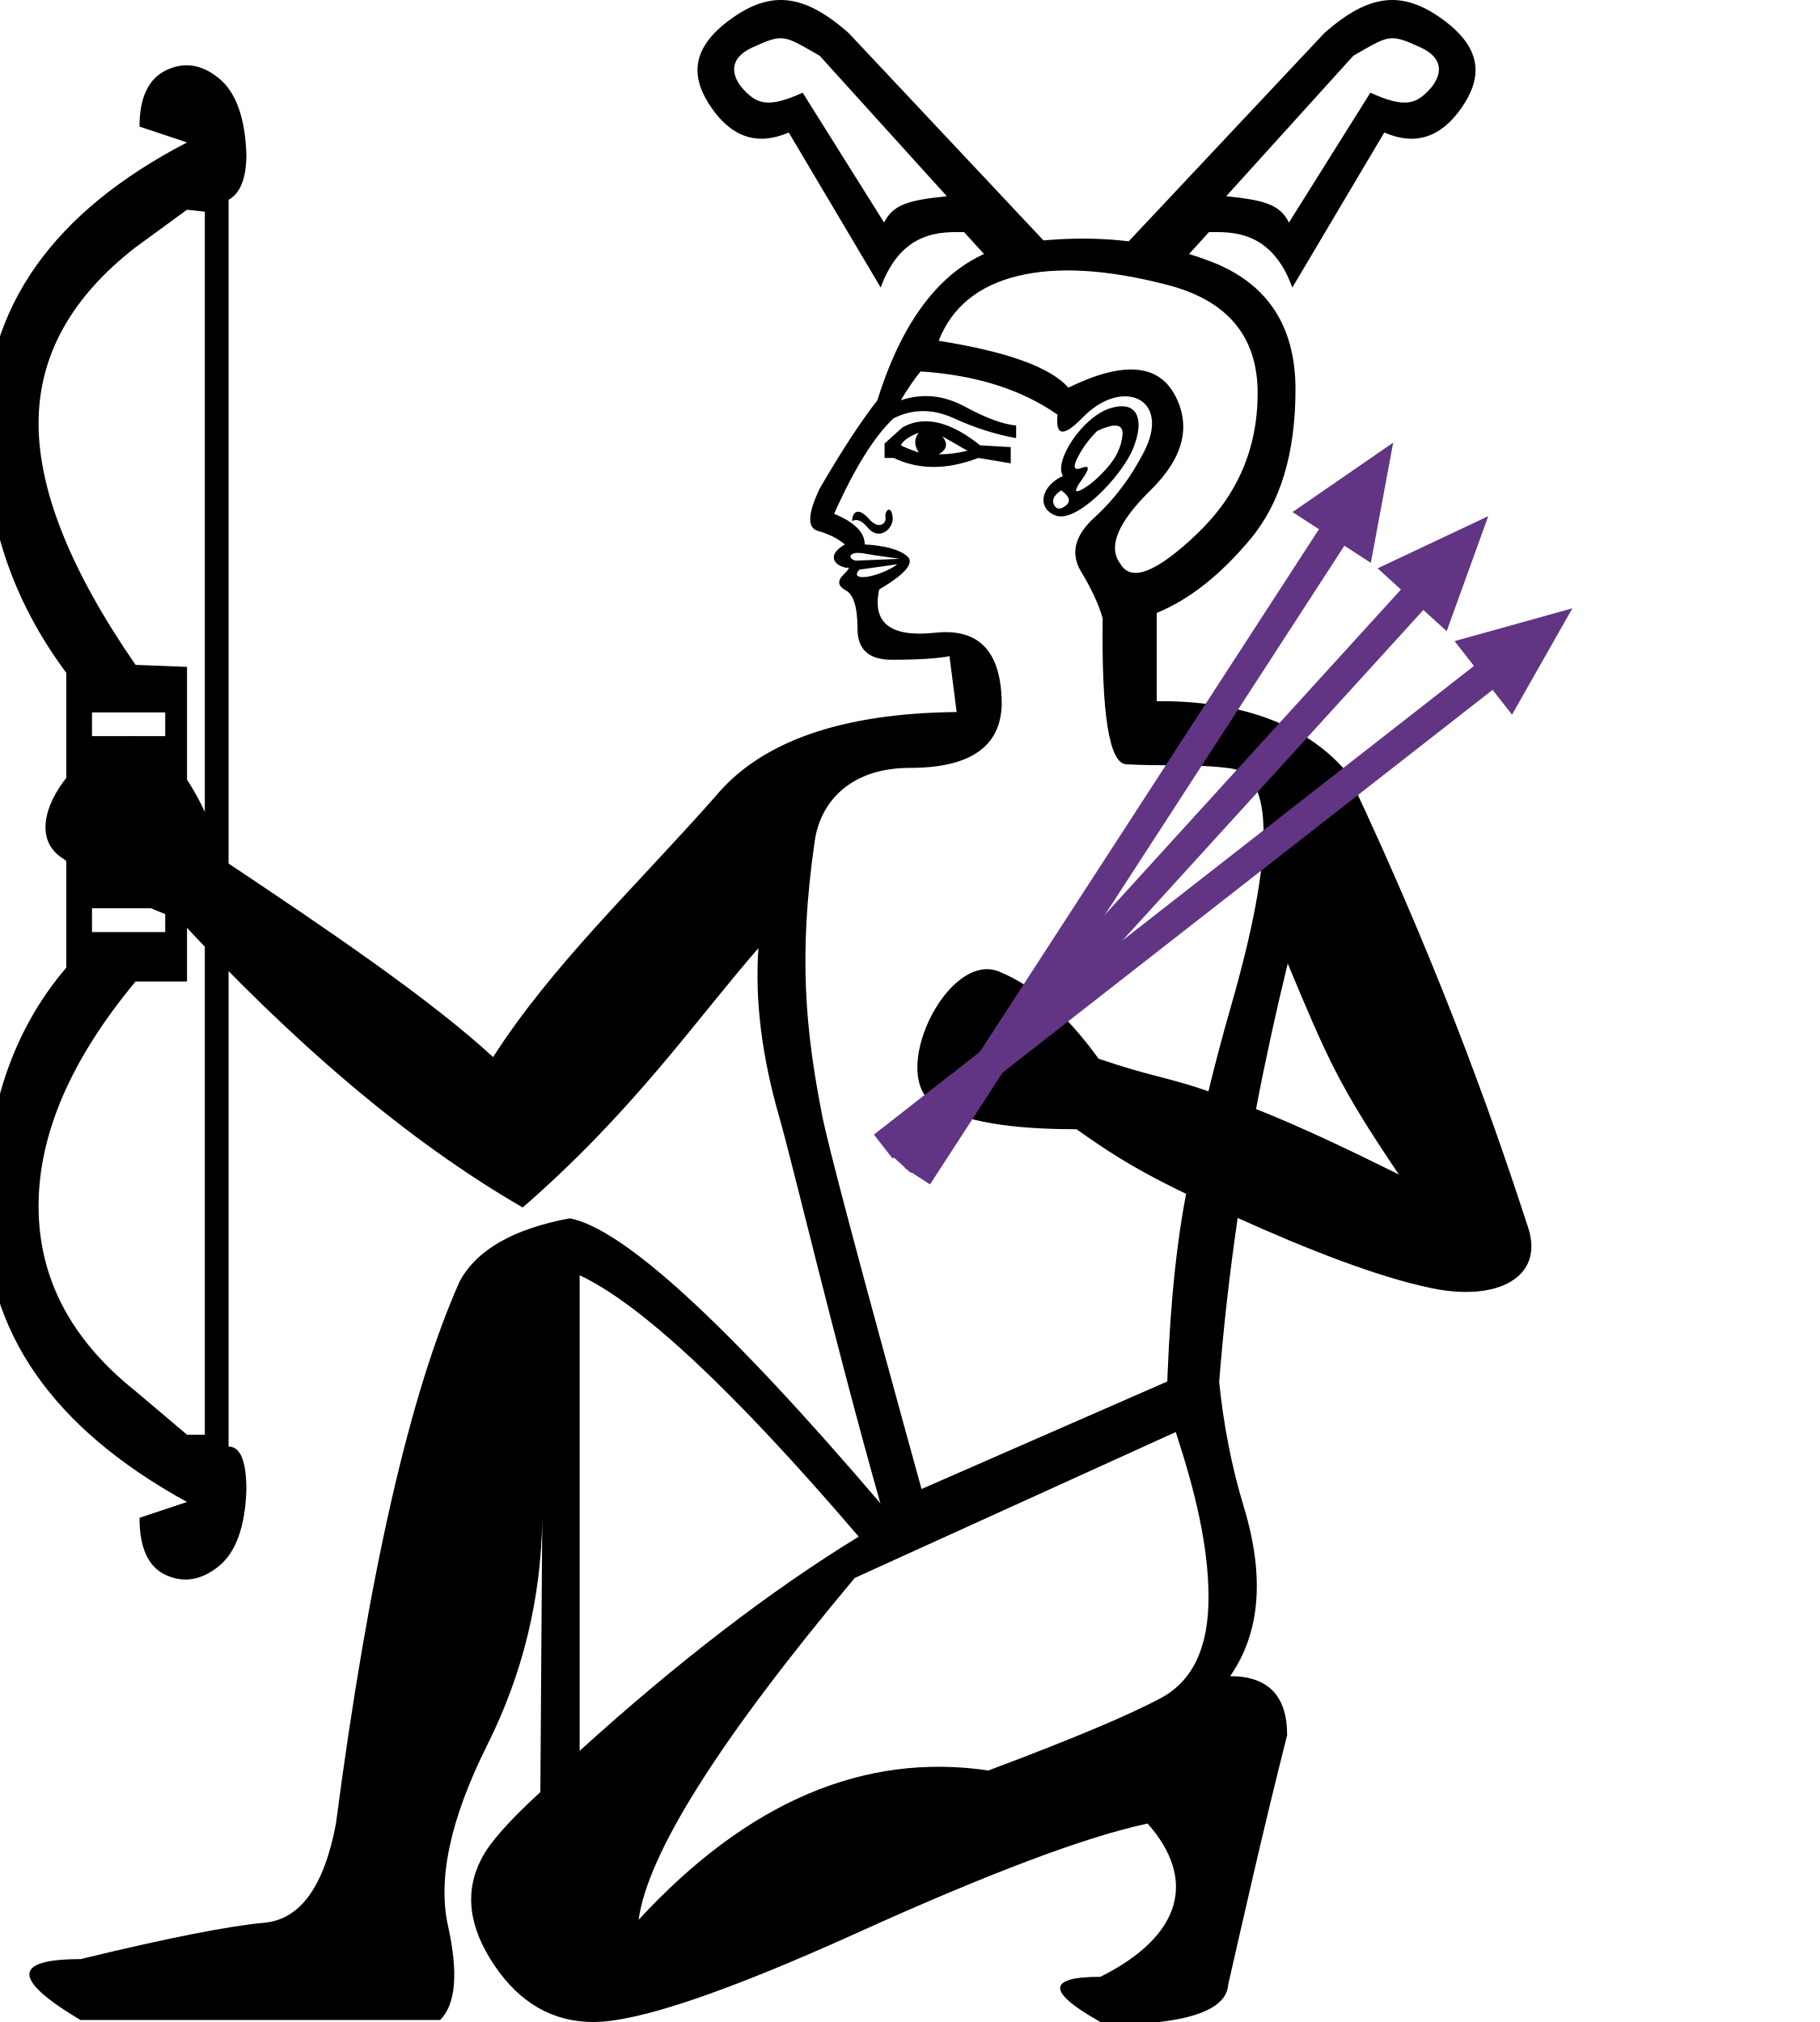
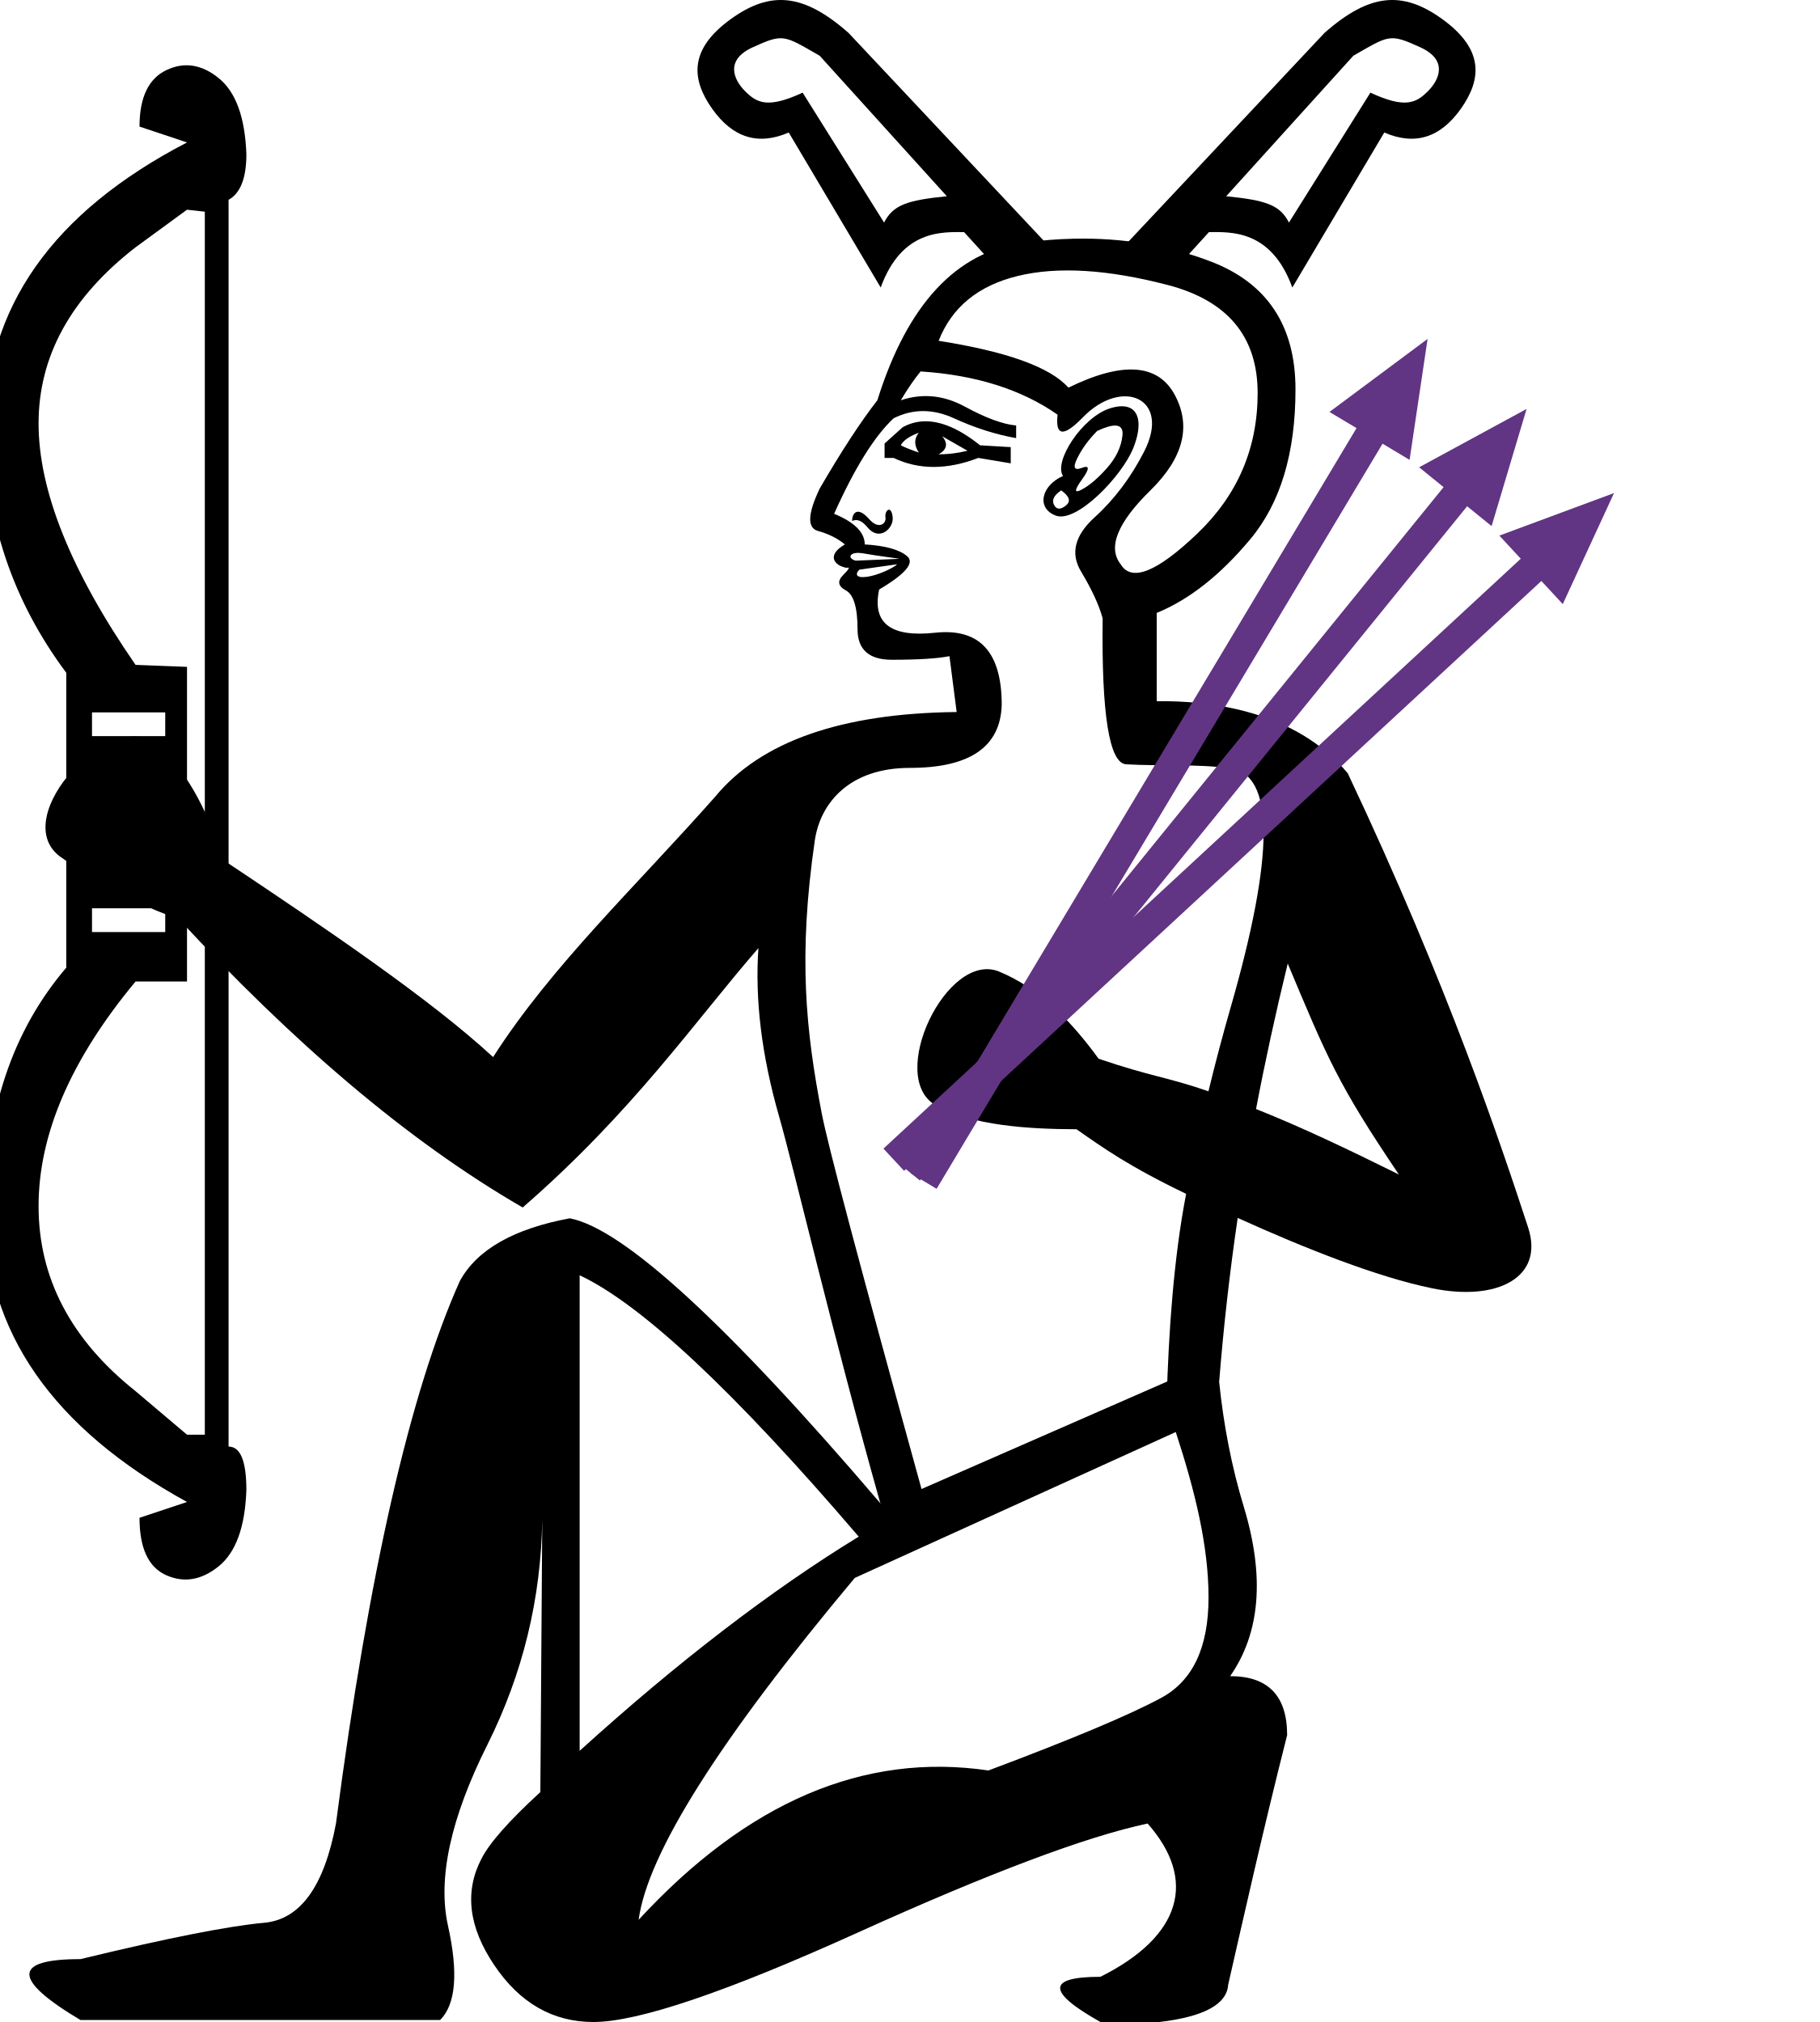
<svg xmlns="http://www.w3.org/2000/svg" xmlns:xlink="http://www.w3.org/1999/xlink" width="900" height="1000" id="svg1333" version="1.1">
  <defs id="defs1338">
+     <marker style="overflow:visible" id="Triangle" refX="0" refY="0" orient="auto-start-reverse" markerWidth="1" markerHeight="1" viewBox="0 0 1 1">
+       <path transform="scale(0.5)" style="fill:context-stroke;fill-rule:evenodd;stroke:context-stroke;stroke-width:1pt" d="M 5.77,0 -2.88,5 V -5 Z" id="path135" />
+     </marker>
    <marker style="overflow:visible" id="marker3" refX="0" refY="0" orient="auto-start-reverse" markerWidth="0.7" markerHeight="0.5" viewBox="0 0 1 1" preserveAspectRatio="none">
      <path transform="scale(0.5)" style="fill:context-stroke;fill-rule:evenodd;stroke:context-stroke;stroke-width:1pt" d="M 5.77,0 -2.88,5 V -5 Z" id="path3" />
-     </marker>
-     <marker style="overflow:visible" id="Triangle" refX="0" refY="0" orient="auto-start-reverse" markerWidth="1" markerHeight="1" viewBox="0 0 1 1">
-       <path transform="scale(0.5)" style="fill:context-stroke;fill-rule:evenodd;stroke:context-stroke;stroke-width:1pt" d="M 5.77,0 -2.88,5 V -5 Z" id="path135" />
    </marker>
  </defs>
  <path style="fill:#000000;stroke:none;stroke-width:1" d="m 439.617,252.076 c -1.049,-0.028 -2.073,1.848 -1.744,3.811 0.51,3.06 -3.335,6.246 -8.021,0.891 -5.717,-6.534 -8.467,-3.234 -8.467,0.893 2.377,-1.188 4.901,-0.149 7.574,3.119 5.889,7.198 13.022,0.505 12.479,-4.902 -0.276,-2.755 -1.055,-3.79 -1.82,-3.811 z" id="path16" />
  <path style="fill:#000000;stroke:none;stroke-width:1" d="m 456.975,208.365 c -3.748,0.116 -7.293,1.102 -10.635,2.959 l -8.914,8.021 v 7.129 h 4.457 c 12.477,5.942 26.441,5.942 41.889,0 l 16.043,2.674 v -8.02 l -15.15,-0.893 c -10.212,-8.17 -19.443,-12.126 -27.689,-11.871 z m -2.615,5.633 c -2.377,2.971 -2.377,6.24 0,9.805 -3.565,-1.188 -6.534,-2.378 -8.91,-3.566 1.188,-2.377 4.157,-4.456 8.91,-6.238 z m 11.588,1.783 12.477,7.131 c -4.753,1.188 -9.506,1.781 -14.26,1.781 4.16,-2.377 4.754,-5.347 1.783,-8.912 z" id="path15" />
  <path style="fill:#000000;stroke:none;stroke-width:1" d="m 555.477,200.932 c -1.863,-0.107 -4.077,0.216 -6.645,1.033 -13.644,4.341 -27.931,26.286 -23.172,33.424 -10.841,4.818 -13.279,15.965 -3.566,19.607 10.25,3.844 32.721,-19.412 38.324,-33.422 4.648,-11.62 3.134,-20.179 -4.941,-20.643 z m -3.914,9.531 c 2.674,0.073 3.842,1.698 3.508,4.873 -0.594,5.645 -3.12,10.993 -7.576,16.043 -4.456,5.05 -8.615,8.614 -12.477,10.693 -3.862,2.08 -3.862,0.445 0,-4.902 3.862,-5.348 3.862,-7.276 0,-5.791 -3.862,1.485 -4.603,-0.151 -2.227,-4.904 2.377,-4.753 5.644,-9.208 9.803,-13.367 3.899,-1.82 6.889,-2.701 8.969,-2.645 z m -26.795,32.055 c 4.159,2.971 4.904,5.497 2.23,7.576 -2.674,2.08 -4.607,1.931 -5.795,-0.445 -1.188,-2.377 -3.7e-4,-4.754 3.564,-7.131 z" id="path14" />
  <path style="fill:#000000;stroke:none;stroke-width:1" d="m 531.146,118.051 c -8.04,0.167 -16.254,0.808 -24.646,1.922 -33.57,4.456 -57.783,30.45 -72.637,77.982 -8.318,10.695 -17.825,25.253 -28.52,43.672 -5.942,12.477 -6.24,19.458 -0.893,20.943 5.347,1.485 9.804,3.715 13.369,6.686 -9.331,5.332 -5.281,10.555 0.891,11.584 1.782,-0.594 1.189,0.596 -1.781,3.566 -2.971,2.971 -2.526,5.495 1.336,7.574 3.862,2.08 5.793,8.467 5.793,19.162 0,10.101 5.645,15.15 16.934,15.15 13.071,0 22.578,-0.593 28.52,-1.781 l 3.564,27.629 c -57.039,0.594 -96.848,14.555 -119.426,41.887 -39.275,44.461 -80.856,83.517 -109.807,128.771 -30.963,-28.63 -82.909,-63.794 -133.752,-97.705 -5.983,-20.34 -16.214,-42.673 -32.527,-56.881 -21.92,-18.954 -73.644,35.417 -48.186,55.174 18.159,12.97 37.892,23.848 59.016,31.123 55.922,60.295 112.104,109.113 170.078,142.666 54.629,-47.466 85.078,-92.04 116.568,-128.283 -1.782,25.549 1.635,53.325 10.25,83.33 7.09,24.694 26.648,108.368 50.037,191.215 l 22.563,0.926 c -33.754,-122.259 -48.581,-178.318 -51.569,-193.882 -7.846,-40.866 -11.699,-77.575 -3.411,-134.7 2.735,-18.853 17.288,-36.014 46.996,-36.014 29.708,0 44.857,-10.398 45.451,-31.193 0,-26.143 -10.991,-38.025 -32.975,-35.648 -21.984,2.377 -31.194,-4.752 -27.629,-21.389 13.072,-7.724 17.676,-13.222 13.814,-16.49 -3.862,-3.268 -10.845,-5.197 -20.945,-5.791 0,-5.942 -5.05,-10.993 -15.15,-15.152 10.101,-22.578 19.904,-38.322 29.41,-47.234 9.506,-4.753 19.46,-4.753 29.857,0 10.398,4.753 20.647,8.02 30.748,9.803 v -6.24 c -6.536,-0.594 -15.003,-3.713 -25.4,-9.357 -10.398,-5.644 -20.944,-6.684 -31.639,-3.119 3.565,-5.942 6.832,-10.695 9.803,-14.26 27.331,1.782 49.91,8.913 67.734,21.391 -1.188,10.695 2.972,11.14 12.479,1.336 19.308,-19.912 43.906,-9.659 30.301,16.934 -6.536,12.774 -14.704,23.619 -24.508,32.531 -9.804,8.912 -12.033,17.824 -6.686,26.736 5.347,8.912 8.913,16.638 10.695,23.174 -0.594,47.533 3.266,71.593 11.584,72.188 17.162,1.021 34.539,-0.313 51.539,1.996 21.915,2.976 21.927,42.692 0.154,118.322 -3.892,13.52 -7.546,27.322 -10.961,41.406 -21.076,-7.273 -27.68,-7.062 -54.324,-16.113 -12.629,-17.449 -29.004,-34.889 -49.312,-43.15 -25.733,-10.292 -55.736,52.388 -31.184,66.207 17.722,9.975 45.69,11.776 69.586,11.83 12.982,9.098 25.8,18.296 54.201,31.945 -6.098,31.484 -8.676,67.952 -9.621,102.342 l 25.955,-9.362 c 2.195,-27.528 5.199,-54.015 9.159,-81.072 33.637,15.231 69.156,29.26 96.205,34.814 31.991,6.57 55.565,-5.249 47.406,-30.133 -12.997,-39.643 -39.211,-118.845 -89.178,-224.576 -25.87,-31.195 -68.377,-36.013 -94.473,-35.65 v -43.67 c 16.042,-6.536 31.492,-18.716 46.346,-36.541 14.854,-17.825 22.279,-42.482 22.279,-73.973 0,-31.49 -13.961,-52.583 -41.887,-63.277 -20.944,-8.021 -43.477,-11.781 -67.596,-11.279 z m 5.43,15.959 c 12.329,0.743 25.921,3.046 40.775,6.908 29.708,7.724 44.561,25.547 44.561,53.473 0,27.331 -9.951,50.503 -29.855,69.516 -19.904,19.013 -32.532,24.065 -37.879,15.152 -6.536,-8.318 -1.632,-20.499 14.707,-36.541 16.339,-16.042 20.349,-31.788 12.031,-47.236 -8.318,-15.448 -25.845,-16.636 -52.582,-3.564 -8.912,-10.101 -30.303,-17.824 -64.17,-23.172 6.536,-16.636 19.608,-27.331 39.215,-32.084 9.804,-2.377 20.868,-3.194 33.197,-2.451 z M 424.74,273.439 c 2.023,0.059 4.298,0.758 14.025,2.055 4.456,0.594 6.385,0.891 5.791,0.891 l -21.389,0.891 c -3.908,-0.978 -3.46,-3.983 1.572,-3.836 z m 18.926,5.619 c -1.911,1.91 -9.739,5.569 -15.15,6.238 -5.456,0.675 -5.635,-1.496 -3.566,-3.564 z m 193.121,197.473 c 19.678,46.938 24.811,59.649 54.953,104.311 -25.377,-12.537 -47.496,-23.143 -70.621,-32.371 4.501,-23.652 9.712,-47.533 15.668,-71.939 z" id="path13" />
  <path d="M 552.935,124.897 654.978,16.267 c 22.332,-19.704 38.692,-20.889 58.128,-6.896 20.952,15.084 19.542,29.885 9.361,44.335 -10.181,14.45 -22.825,18.391 -37.931,11.823 l -45.471,76.668 c -10.509,-28.9 -30.719,-27.407 -41.228,-27.407 l -9.854,10.838 m 18.374,-28.571 c 19.703,1.969 26.599,4.326 31.037,13.014 l 40.268,-64.246 c 17.08,7.882 22.508,5.227 28.419,-0.685 5.912,-5.911 9.91,-15.526 -3.726,-21.747 -15.262,-6.969 -15.378,-5.984 -33.112,4.169 z" style="fill:#000000;stroke:none;stroke-width:1" id="path1" />
-   <path style="fill:none;stroke:#613583;stroke-width:15;stroke-linecap:butt;stroke-linejoin:miter;stroke-dasharray:none;stroke-opacity:1;marker-end:url(#marker3)" d="M 444.869,575.051 710.853,282.843" id="path6" />
  <path style="fill:#000000;stroke:none;stroke-width:60.609" d="M 101.285,709.543 V 104.694 l -8.808,-0.979 -25.447,18.596 c -31.972,24.794 -47.957,53.83 -47.957,87.106 0,33.276 15.986,73.078 47.957,119.404 l 25.447,0.979 v 155.616 h -25.447 c -31.972,38.496 -47.957,75.525 -47.957,111.085 0,35.56 15.986,66.064 47.957,91.51 l 25.447,21.532 z m 11.745,5.872 c 5.872,0 8.808,7.177 8.808,21.532 -0.652,18.269 -5.22,30.83 -13.702,37.681 -8.482,6.851 -17.128,8.319 -25.936,4.404 -8.808,-3.915 -13.213,-13.376 -13.213,-28.383 l 23.489,-7.83 C 25.923,706.281 -7.353,658.324 -7.353,598.948 c 0,-48.936 13.376,-89.063 40.127,-120.382 V 332.736 C 6.023,296.85 -7.353,256.722 -7.353,212.354 c 0,-60.028 33.276,-107.333 99.829,-141.914 L 68.987,62.609 c 0,-14.355 4.404,-23.652 13.213,-27.894 8.808,-4.241 17.454,-2.936 25.936,3.915 8.482,6.851 13.05,19.411 13.702,37.681 0,11.745 -2.936,19.248 -8.808,22.511 z M 45.498,460.949 h 36.213 V 449.204 h -36.213 z m 0,-32.298 h 36.213 v -11.745 h -36.213 z m 0,-32.298 h 35.234 v -10.766 h -35.234 z m 0,-32.298 h 36.213 v -11.745 h -36.213 z" id="path2" />
  <use x="0" y="0" xlink:href="#path1" id="use9" transform="matrix(-1,0,0,1,1074.576,-2.074089e-5)" />
-   <use x="0" y="0" xlink:href="#path6" id="use3" transform="rotate(-9.338999,489.8572,524.8702)" />
-   <use x="0" y="0" xlink:href="#path6" id="use4" transform="rotate(9.696327,488.0697,523.2682)" />
  <path style="fill:#000000;stroke:none;stroke-width:1" d="m 281.782,602.523 c -27.859,5.183 -46,15.549 -54.422,31.098 -24.62,55.07 -45.027,144.478 -61.224,268.224 -5.831,31.098 -17.656,47.458 -35.473,49.077 -17.817,1.62 -48.105,7.613 -90.865,17.979 -33.69,0 -33.69,10.042 0,30.126 H 217.642 c 7.775,-7.775 9.07,-23.324 3.887,-46.648 -5.183,-23.324 1.296,-53.126 19.437,-89.407 17.571,-35.141 26.632,-72.409 27.184,-111.805 l -0.945,135.129 c -15.549,14.253 -25.269,25.267 -29.156,33.042 -8.422,16.197 -6.316,33.69 6.318,52.479 12.634,18.789 28.993,28.183 49.077,28.183 22.028,0 65.597,-14.74 130.709,-44.219 65.112,-29.479 112.895,-47.457 143.345,-53.936 24.62,27.859 16.845,55.718 -23.324,75.803 -26.563,0 -26.563,7.451 0,22.352 h 29.155 c 22.028,-2.592 33.365,-8.747 34.013,-18.465 7.127,-31.098 16.845,-74.829 29.155,-123.421 0,-19.437 -9.394,-29.155 -28.183,-29.155 14.901,-21.38 17.17,-49.241 6.804,-83.578 -6.207,-20.395 -10.109,-41.136 -12.235,-61.974 l -18.451,-3.333 -128.762,56.346 -20.344,7.017 C 359.529,654.678 308.345,607.707 281.782,602.523 Z m 4.859,28.183 c 30.451,14.253 76.45,57.338 137.999,129.253 -43.408,26.563 -89.408,61.873 -137.999,105.929 z m 294.784,77.512 c 9.718,29.803 16.201,56.6 16.201,81.867 0,24.62 -7.775,41.141 -23.324,49.563 -15.549,8.423 -44.056,20.408 -85.52,35.957 -61.549,-9.07 -119.211,15.55 -172.986,73.859 4.535,-33.042 40.169,-89.407 106.901,-169.097 z" id="path11" />
+   <path style="fill:none;stroke:#613583;stroke-width:15;stroke-linecap:butt;stroke-linejoin:miter;stroke-dasharray:none;stroke-opacity:1;marker-end:url(#marker3)" d="M 449.064,579.098 731.416,231.189" id="path6" />
+   <use x="0" y="0" xlink:href="#path6" id="use3" transform="rotate(-8.164207,487.8349,527.9621)" />
+   <use x="0" y="0" xlink:href="#path6" id="use4" transform="rotate(8.14868,484.4497,526.5194)" />
</svg>
